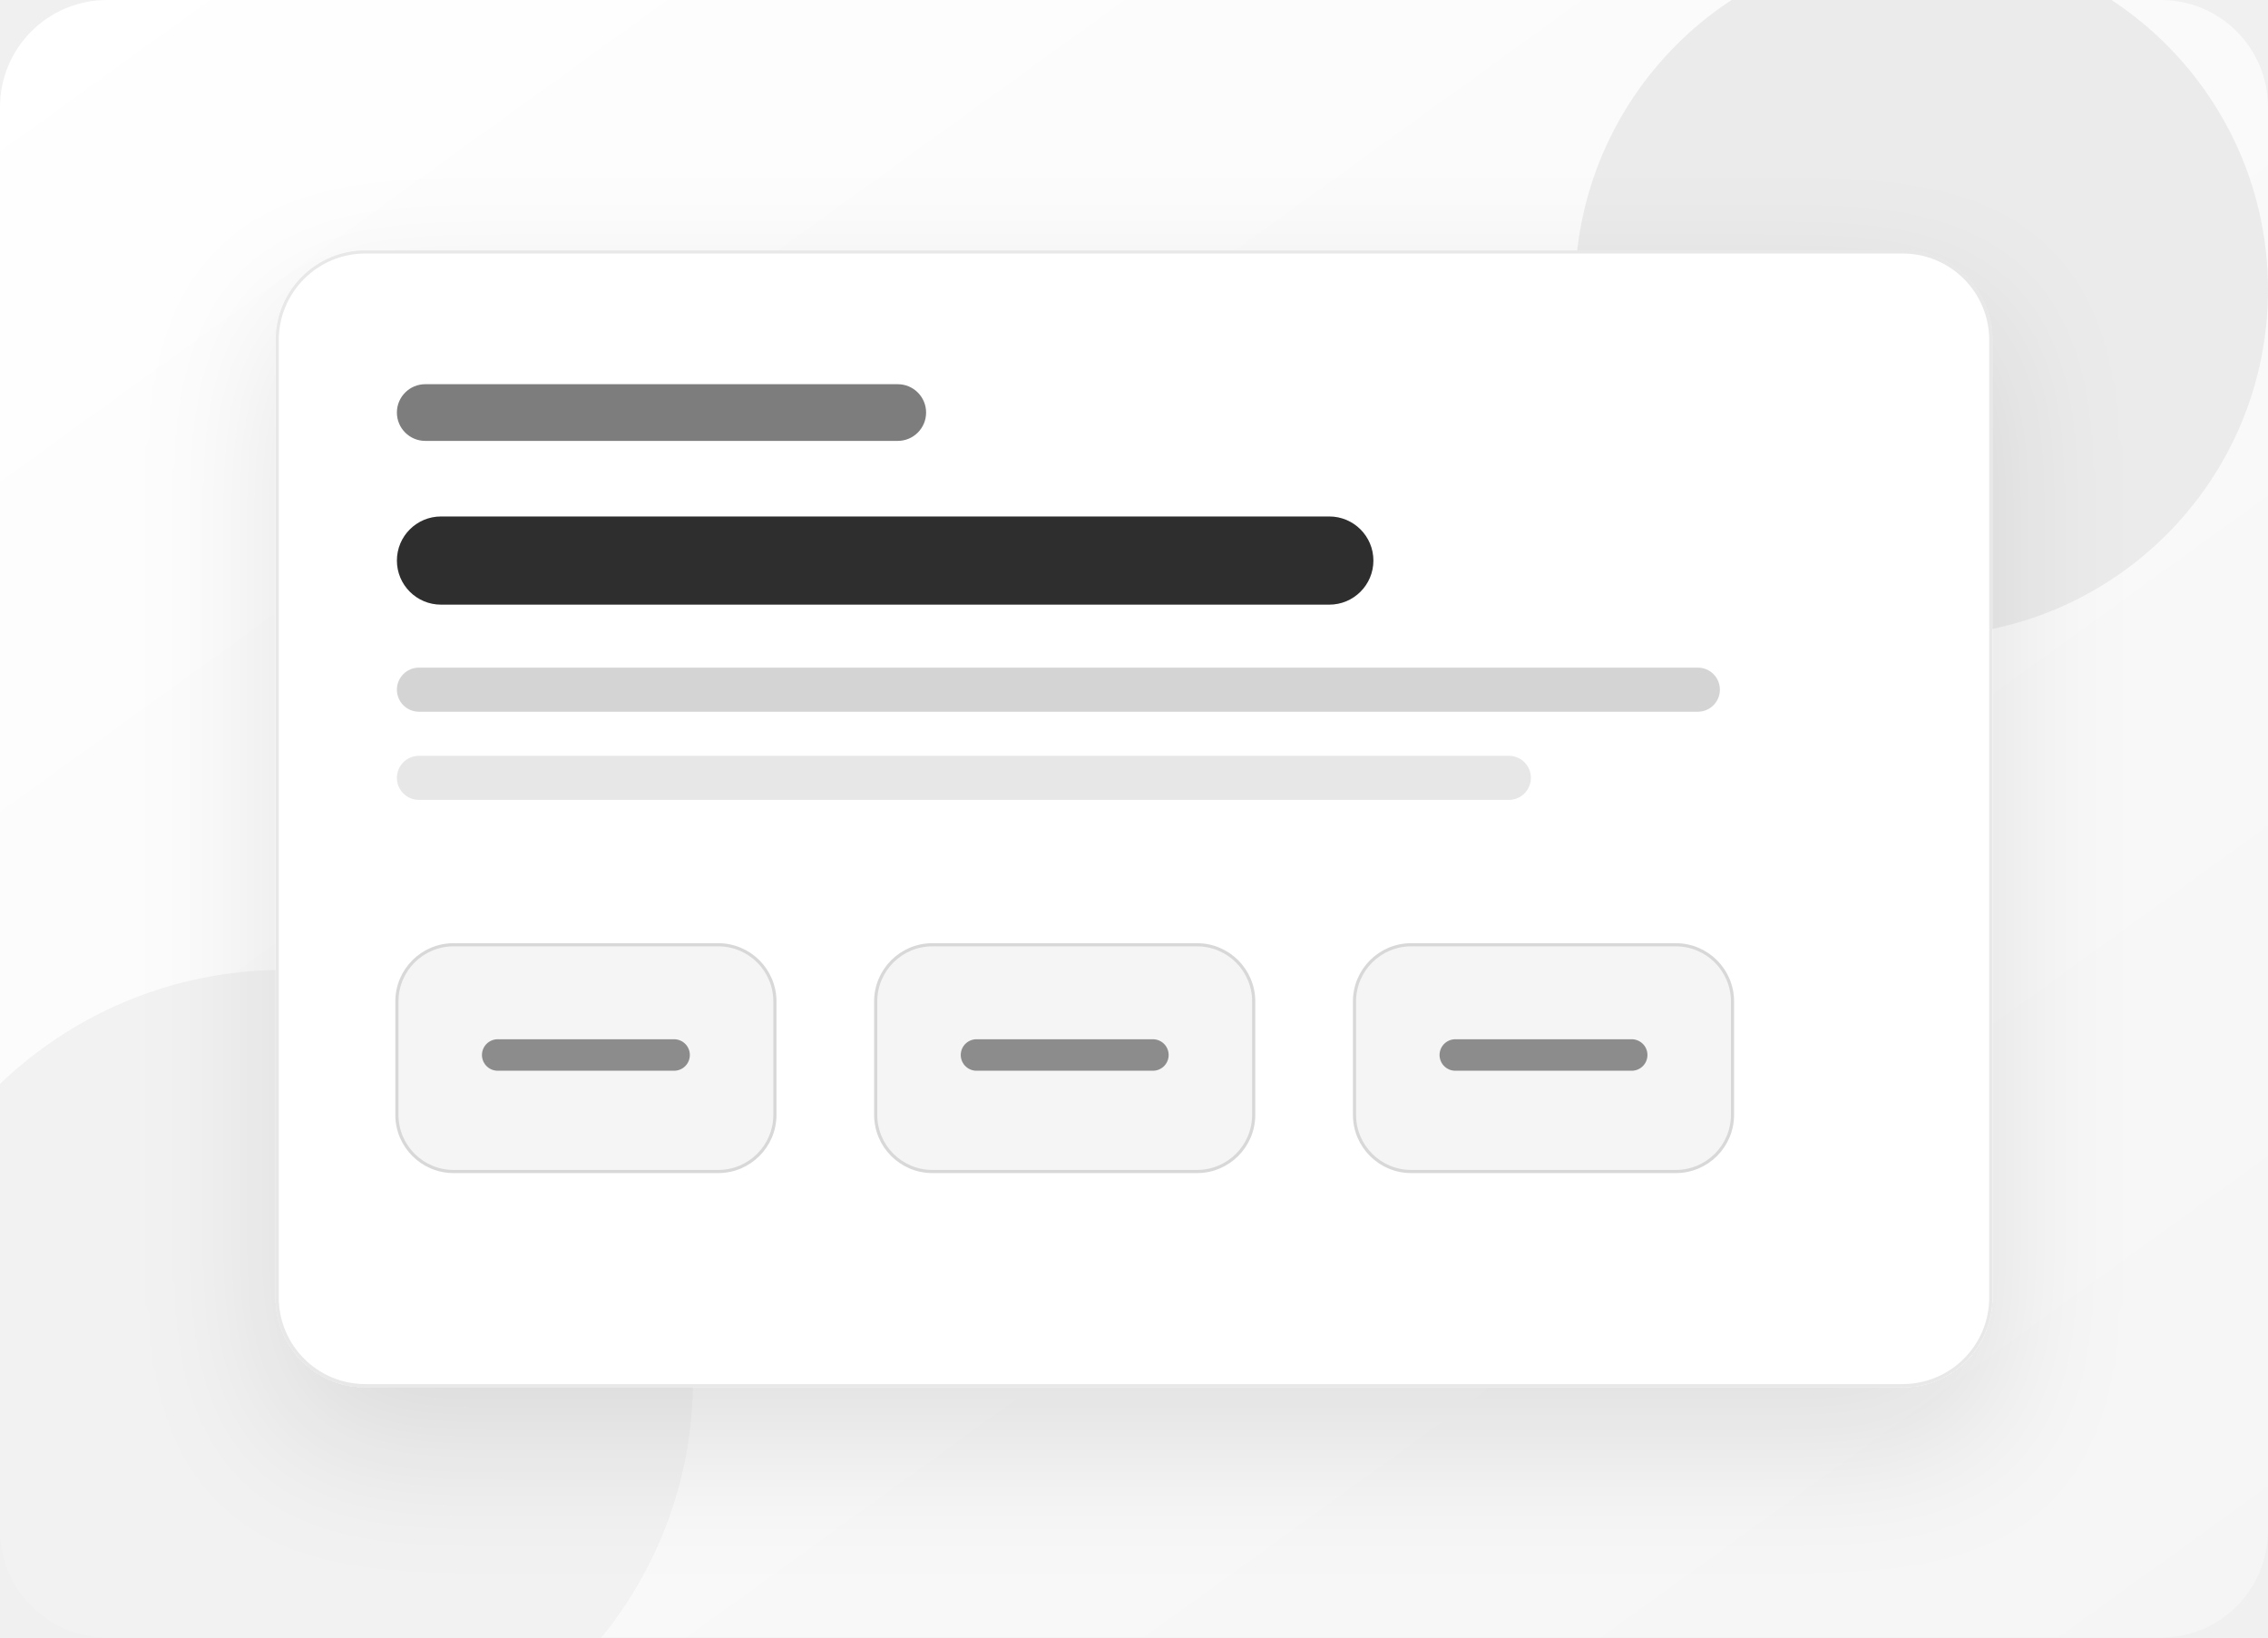
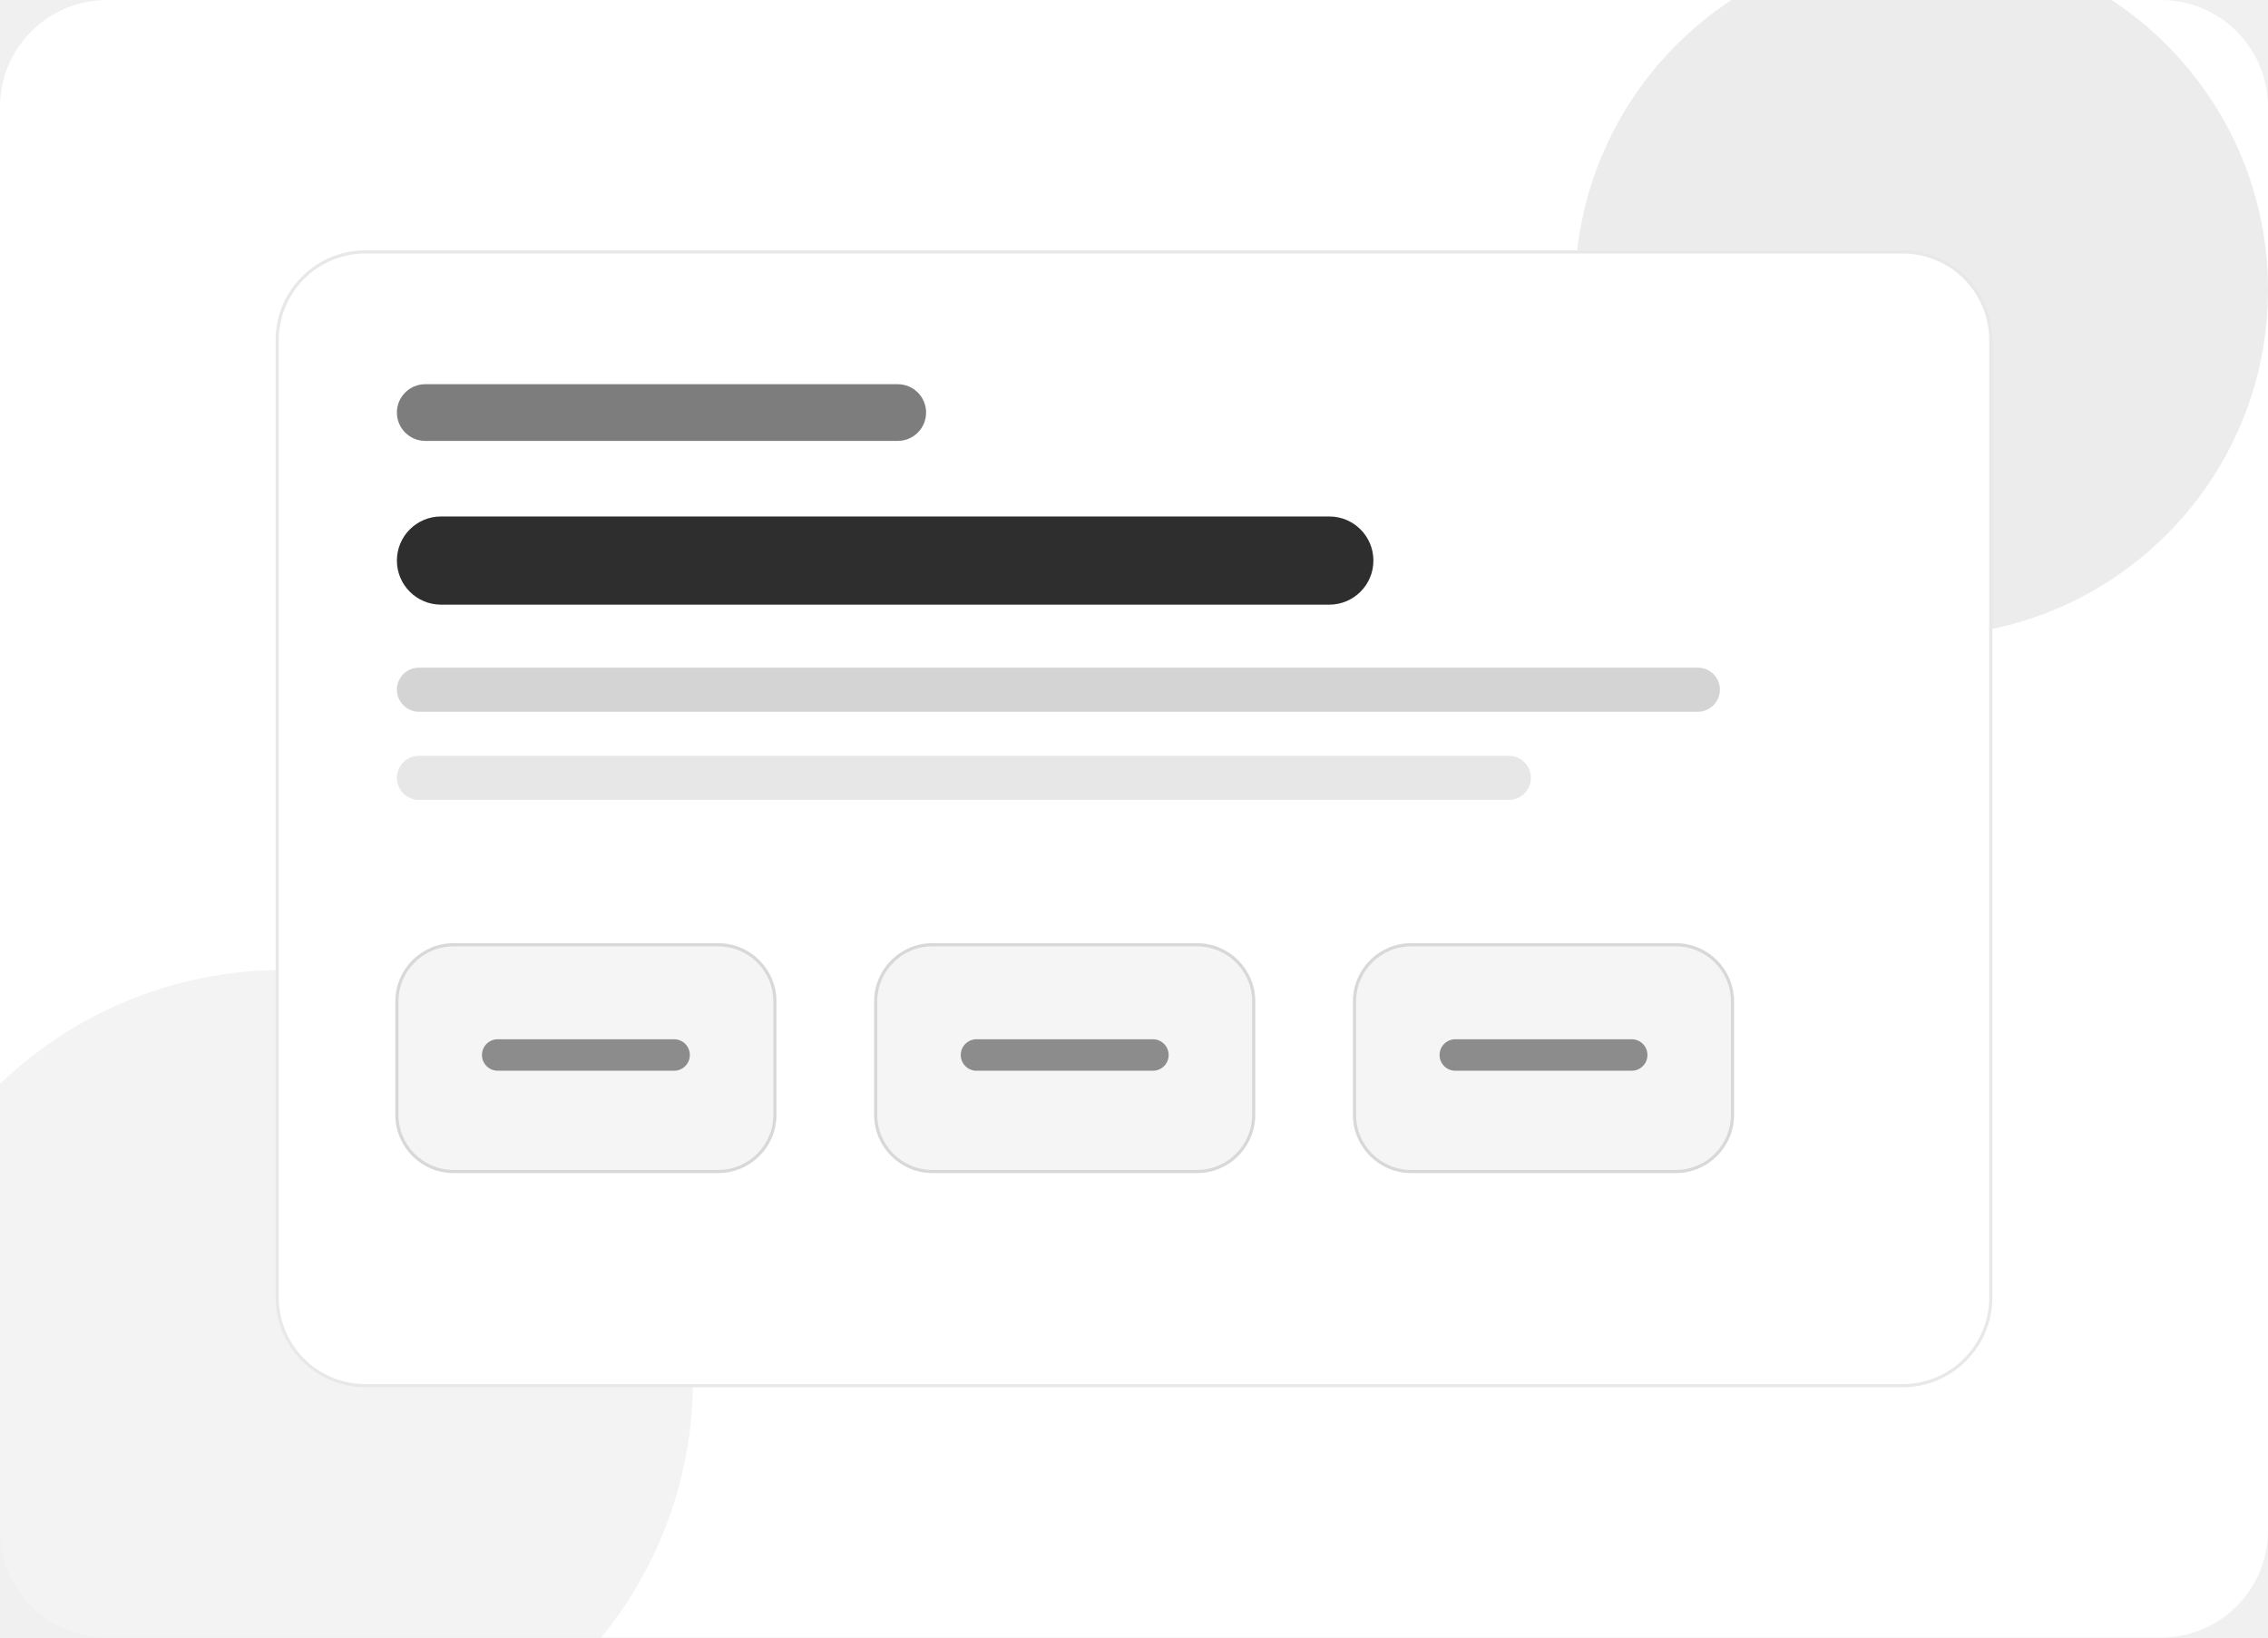
<svg xmlns="http://www.w3.org/2000/svg" width="720" height="520" viewBox="0 0 720 520" role="img" aria-label="웹사이트 구조를 정리하는 NOVAWORK 일러스트">
  <defs>
    <linearGradient id="bg" x1="0" x2="1" y1="0" y2="1">
      <stop offset="0" stop-color="#ffffff" />
      <stop offset="1" stop-color="#f5f5f5" />
    </linearGradient>
    <filter id="soft" x="-20%" y="-20%" width="140%" height="140%">
      <feDropShadow dx="0" dy="18" stdDeviation="22" flood-color="#171717" flood-opacity="0.10" />
    </filter>
  </defs>
-   <rect width="720" height="520" rx="34" fill="url(#bg)" />
+   <rect width="720" height="520" rx="34" fill="#ffffff" />
  <circle cx="610" cy="92" r="110" fill="#e8e8e8" opacity="0.82" />
  <circle cx="90" cy="438" r="130" fill="#efefef" opacity="0.78" />
-   <g filter="url(#soft)">
+   <g>
    <rect x="88" y="80" width="544" height="360" rx="28" fill="#ffffff" stroke="#e8e8e8" />
    <rect x="126" y="122" width="168" height="18" rx="9" fill="#606060" opacity="0.82" />
    <rect x="126" y="164" width="310" height="28" rx="14" fill="#171717" opacity="0.9" />
    <rect x="126" y="212" width="420" height="14" rx="7" fill="#d4d4d4" />
    <rect x="126" y="240" width="360" height="14" rx="7" fill="#e7e7e7" />
    <rect x="126" y="300" width="120" height="72" rx="18" fill="#f5f5f5" stroke="#d8d8d8" />
    <rect x="278" y="300" width="120" height="72" rx="18" fill="#f5f5f5" stroke="#d8d8d8" />
    <rect x="430" y="300" width="120" height="72" rx="18" fill="#f5f5f5" stroke="#d8d8d8" />
    <path d="M158 335h56M310 335h56M462 335h56" stroke="#606060" stroke-width="10" stroke-linecap="round" opacity="0.7" />
  </g>
</svg>
